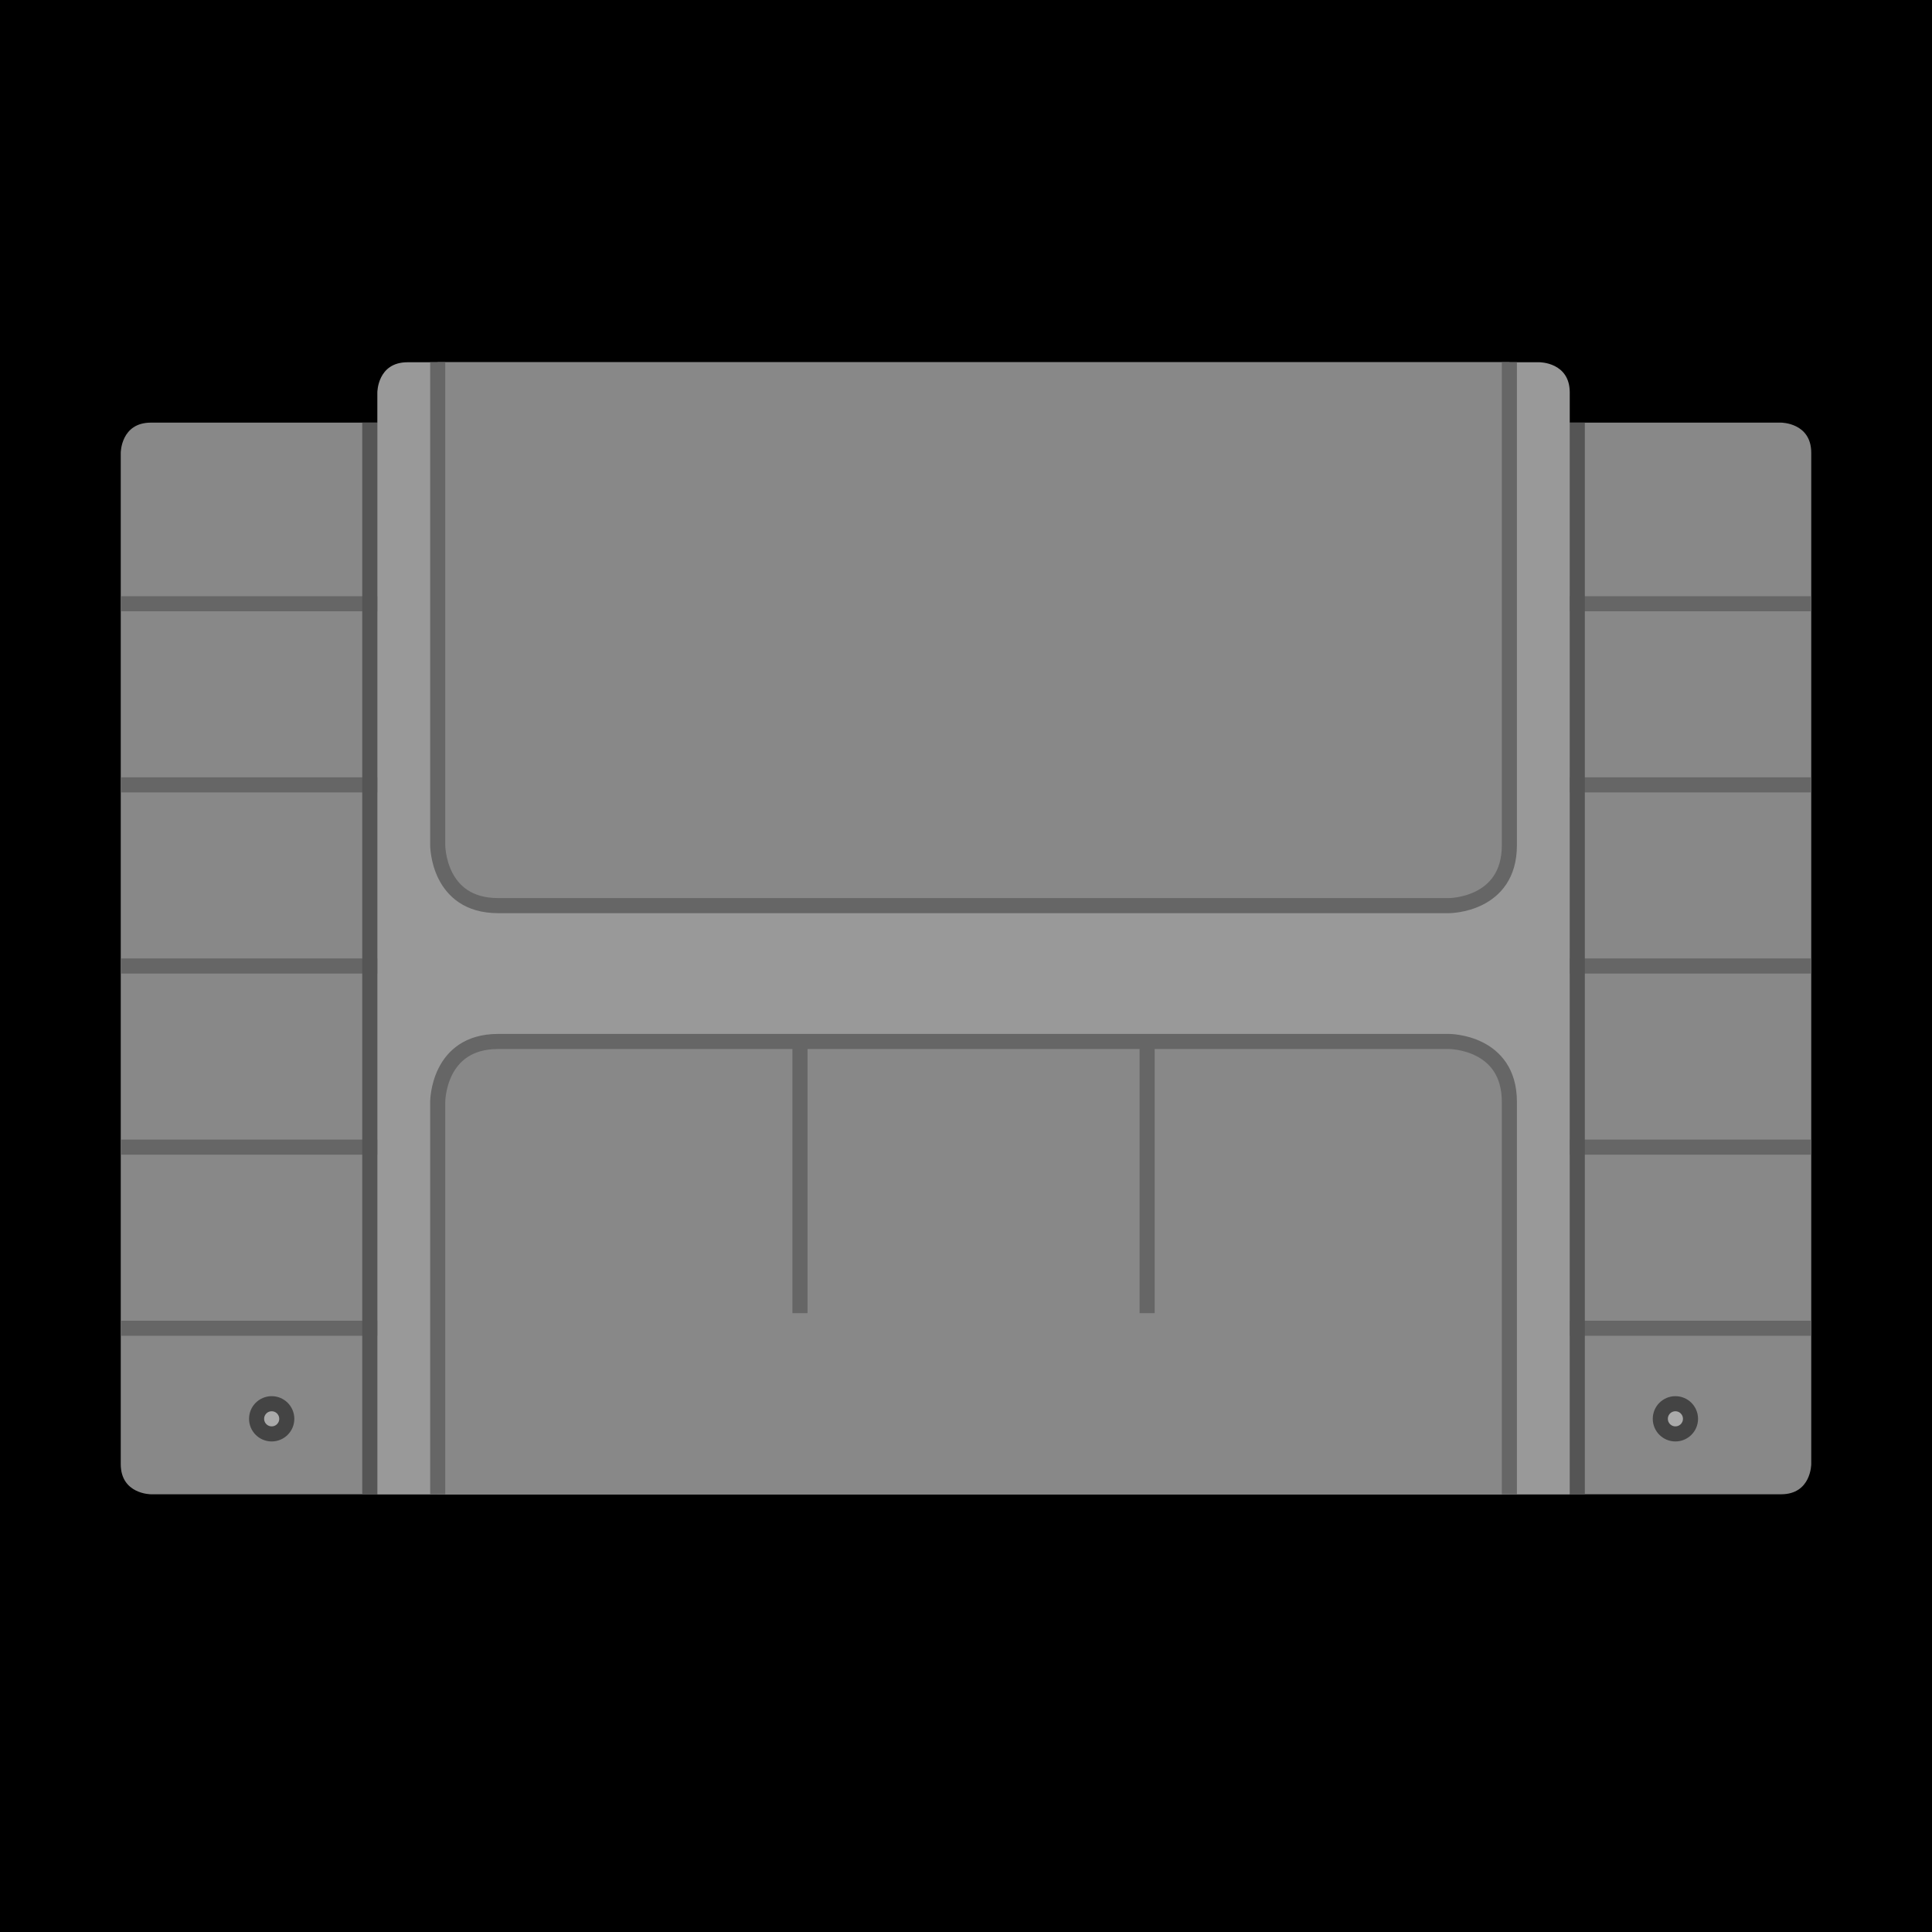
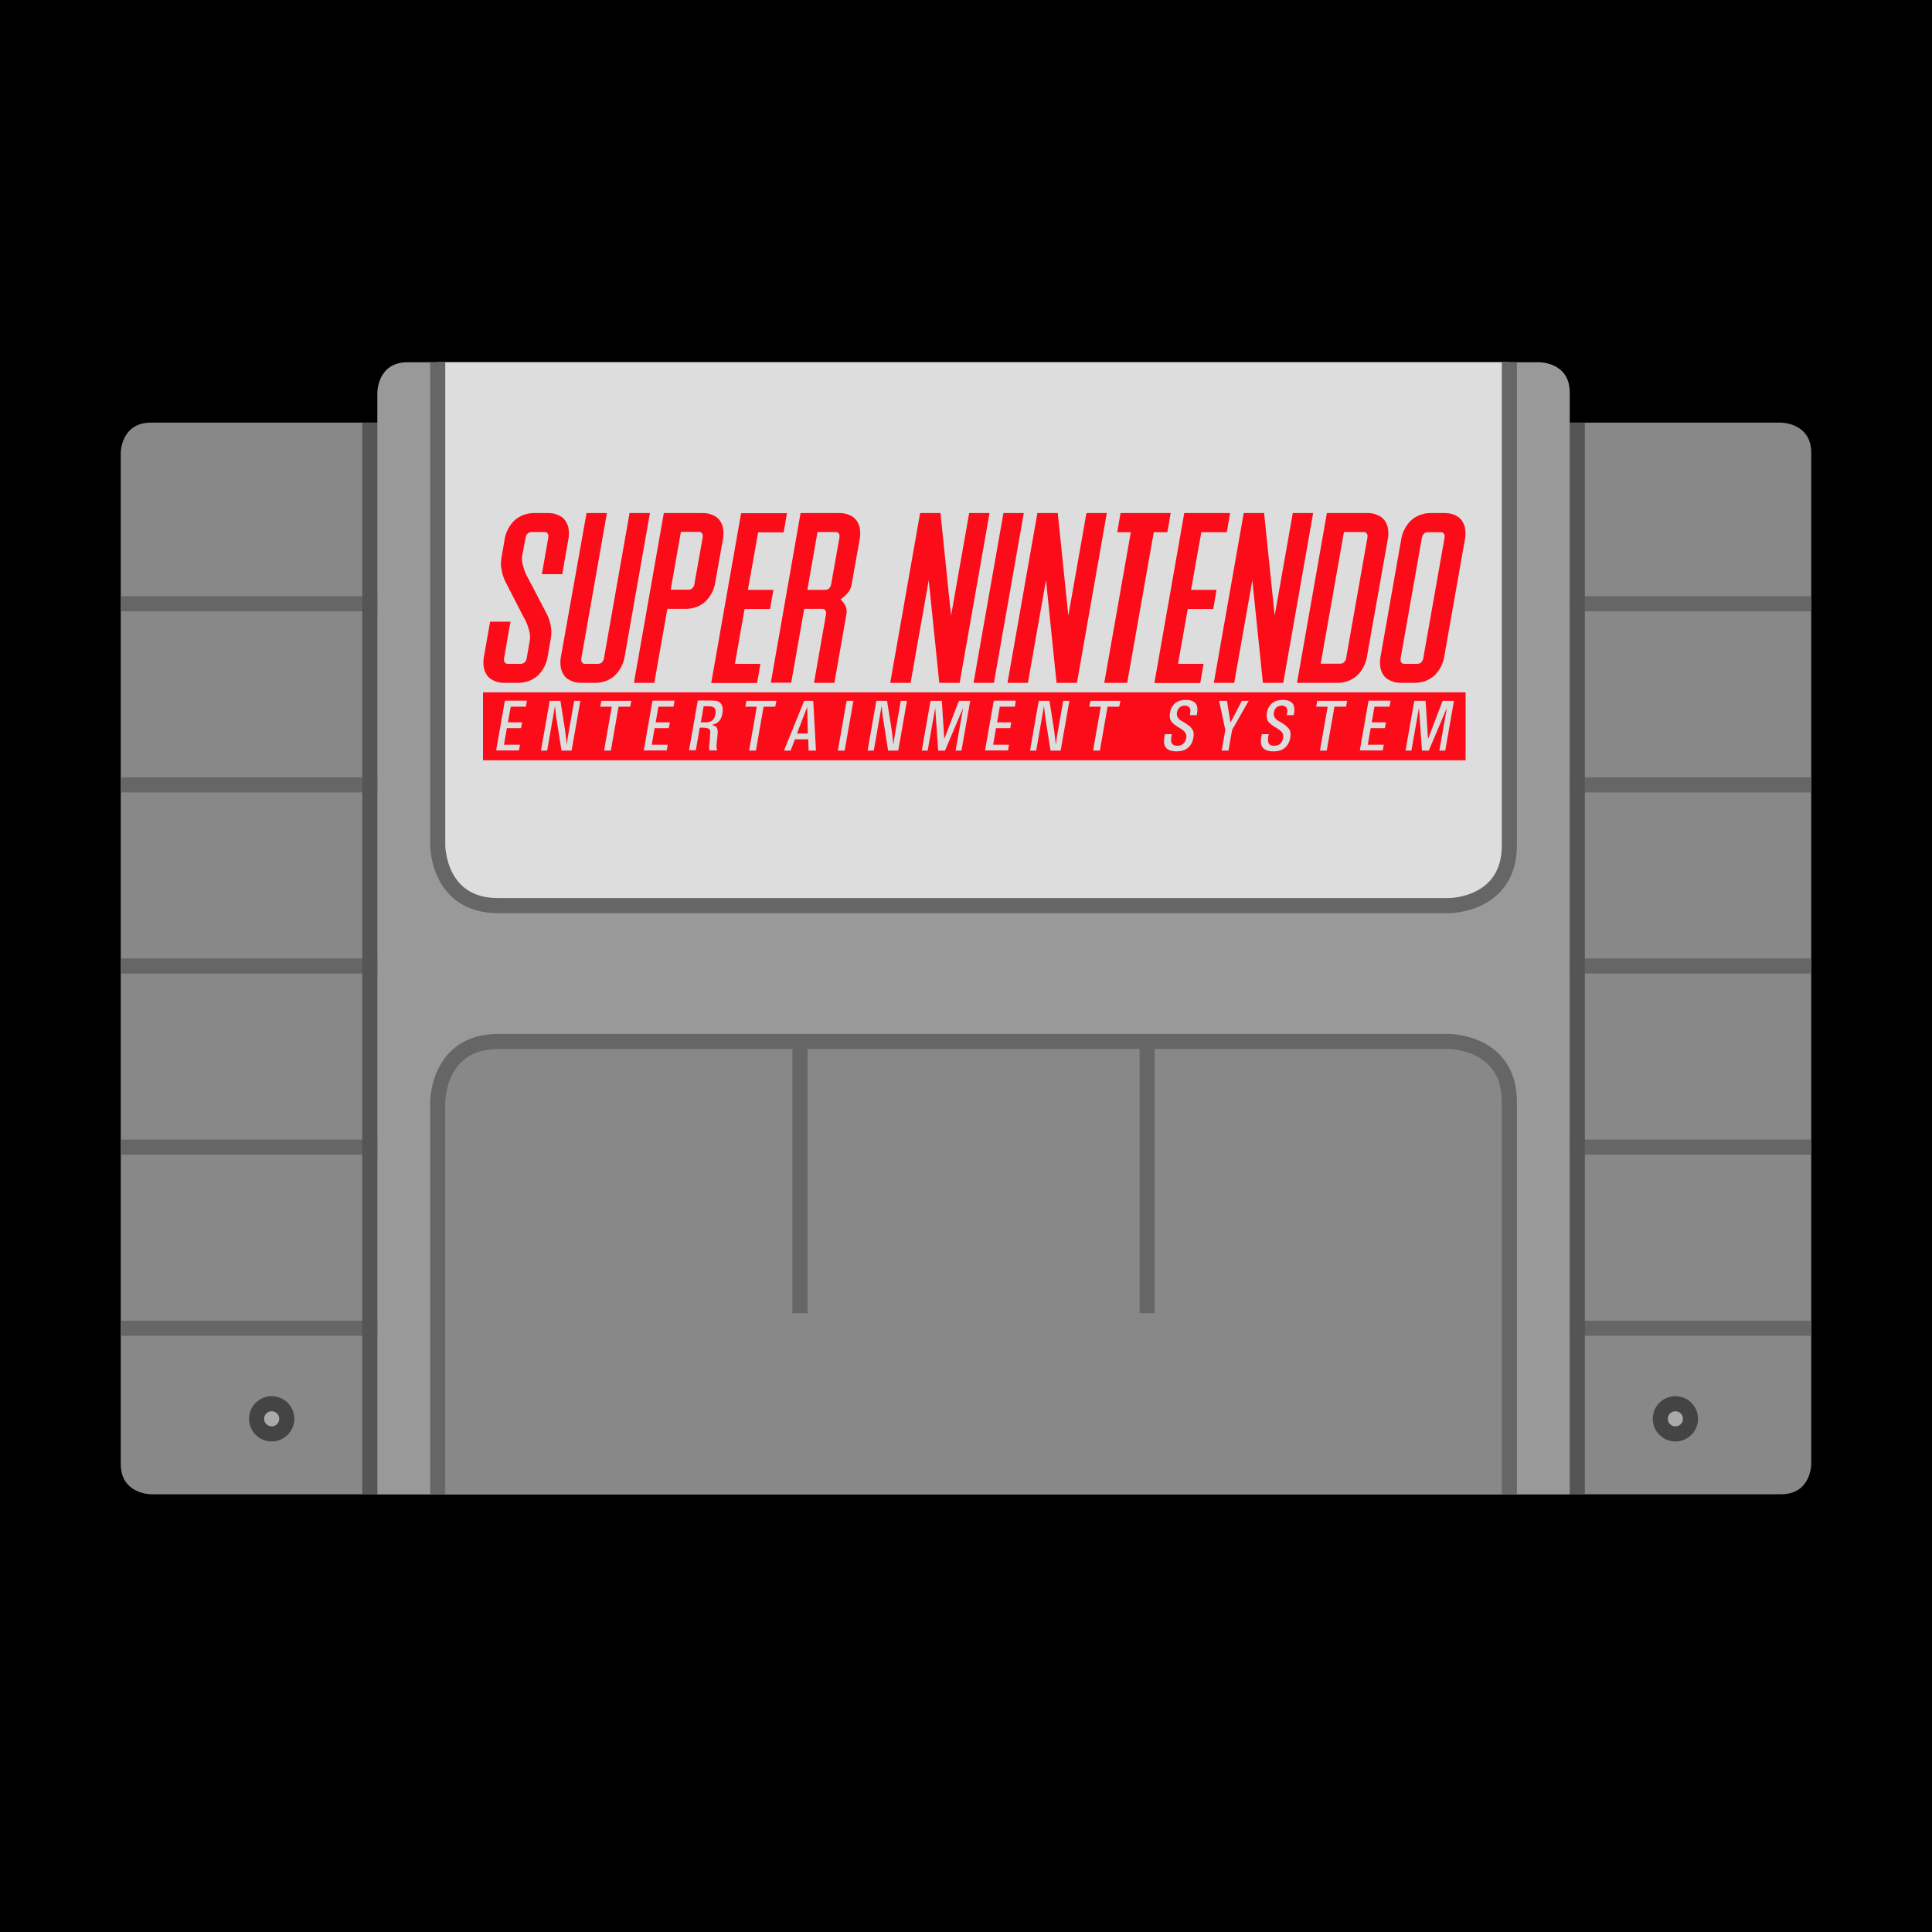
<svg xmlns="http://www.w3.org/2000/svg" width="128" height="128" viewBox="0 0 256 256">
  <rect x="0" y="0" width="100%" height="100%" fill="#000" />
  <path fill="#888" d="M16,60s0,-4 4,-4 h216s4,0 4,4 v134s0,4 -4,4 h-216s-4,0 -4,-4z" />
  <path stroke="#666" stroke-width="2" d="M16,56 m0,24 h224 m-224,24h224 m-224,24h224 m-224,24h224 m-224,24h224" />
  <circle cx="36" cy="188" r="2" fill="#aaa" stroke="#444" stroke-width="2" />
  <circle cx="222" cy="188" r="2" fill="#aaa" stroke="#444" stroke-width="2" />
  <path fill="#999" d="M50,52s0,-4 4,-4h150s4,0 4,4v146h-158z" />
  <path stroke="#555" stroke-width="2" d="M49,56v142 m160,0 v-142" />
-   <path fill="#888" stroke="#666" stroke-width="2" d="M58,48v64s0,8 8,8 h126s8,0 8,-8 v-64" />
+   <path fill="#ddd" stroke="#666" stroke-width="2" d="M58,48v64s0,8 8,8 h126s8,0 8,-8 v-64" />
  <path fill="#888" stroke="#666" stroke-width="2" d="M58,198v-52s0,-8, 8,-8 h126s8,0 8,8 v52" />
  <path stroke="#666" stroke-width="2" d="M106,138v36 m46,0v-36" />
+   <path fill="#fc0c18" transform="scale(0.2, 0.2) translate(320, 340)" d="   M26,28c-0.3,1.8,-0.2,3.7,0.2,5.7c0.5,2,1.1,3.8,1.7,5.4a51,51,0,0,0,2.9,5.7l11.8,22.6a30,30,0,0,1,2.6,9.5c0.2,1.9,0.1,4,-0.3,6.3l-2.3,13.2a23.2,23.2,0,0,1,-6,10.9a16,16,0,0,1,-3.5,2.6a20.2,20.2,0,0,1,-10.2,2.5h-8.4c-2.1,0,-3.9,-0.2,-5.4,-0.7c-1.5,-0.5,-2.8,-1.1,-3.9,-1.8a9.2,9.2,0,0,1,-2.6,-2.6c-0.7,-1,-1.1,-1.9,-1.5,-2.9c-0.8,-2.3,-1,-5,-0.7,-8l4.3,-24.5h13.5l-4.3,24.5c-0.1,0.6,0,1.2,0.1,1.7c0.2,0.4,0.4,0.8,0.8,1.2c0.4,0.4,1,0.5,1.8,0.5h8.4a4,4,0,0,0,2,-0.5c0.5,-0.4,0.9,-0.7,1.2,-1.2a5,5,0,0,0,0.7,-1.7l2.1,-12.1c0.3,-1.8,0.2,-3.7,-0.2,-5.7c-0.5,-2,-1.1,-3.8,-1.7,-5.4a51,51,0,0,0,-2.9,-5.7l-11.6,-22.6a30,30,0,0,1,-2.6,-9.5c-0.2,-1.9,-0.1,-4,0.3,-6.3l2.3,-13.2a23.2,23.2,0,0,1,6,-10.9a18.4,18.4,0,0,1,8,-4.4c1.7,-0.5,3.6,-0.7,5.7,-0.7h8.4c2.1,0,3.9,0.2,5.4,0.7c1.5,0.5,2.8,1.1,3.9,1.8c1.1,0.8,1.9,1.6,2.6,2.6a20,20,0,0,1,1.5,2.9c0.8,2.3,1,5,0.7,8l-4.3,24.5h-13.5l4.3,-24.5c0.1,-0.6,0,-1.2,-0.1,-1.7c-0.2,-0.4,-0.4,-0.8,-0.8,-1.2c-0.4,-0.4,-1,-0.5,-1.8,-0.5h-8.4a4,4,0,0,0,-2,0.5c-0.5,0.4,-0.9,0.7,-1.2,1.2a5,5,0,0,0,-0.7,1.7l-2.3,12.1z M68.6,-0.1h13.5l-17,96.5c-0.1,0.6,0,1.2,0.1,1.7c0.2,0.4,0.4,0.8,0.8,1.2c0.4,0.4,1,0.5,1.8,0.5h8.4a4,4,0,0,0,2,-0.5c0.5,-0.4,0.9,-0.7,1.2,-1.2a5,5,0,0,0,0.7,-1.7l17,-96.5h13.5l-17,96.5a23.2,23.2,0,0,1,-6,10.9a16,16,0,0,1,-3.5,2.6a20.2,20.2,0,0,1,-10.2,2.5h-8.4c-2.1,0,-3.9,-0.2,-5.4,-0.7c-1.5,-0.5,-2.8,-1.1,-3.9,-1.8a9.2,9.2,0,0,1,-2.6,-2.6c-0.7,-1,-1.1,-1.9,-1.5,-2.9c-0.8,-2.3,-1,-5,-0.7,-8l17.2,-96.5z M119.8,-0.1h25.3c2.1,0,3.9,0.2,5.4,0.7c1.5,0.5,2.8,1.1,3.9,1.8c1.1,0.8,1.9,1.6,2.6,2.6a20,20,0,0,1,1.5,2.9c0.8,2.3,1,5,0.7,8l-5.6,31.5a23.2,23.2,0,0,1,-6,10.9a16,16,0,0,1,-3.5,2.6a20.2,20.2,0,0,1,-10.2,2.5h-11.8l2.2,-12.7h11.8a4,4,0,0,0,2,-0.5c0.5,-0.4,0.9,-0.7,1.2,-1.2a5,5,0,0,0,0.7,-1.7l5.6,-31.5c0.1,-0.6,0,-1.2,-0.1,-1.7c-0.2,-0.4,-0.4,-0.8,-0.8,-1.2c-0.4,-0.4,-1,-0.5,-1.8,-0.5h-11.8l-17.6,100h-13.5l19.8,-112.5z M175.5,50.8h16.9l-2.2,12.7h-16.9l-6.4,36.3h16.9l-2.2,12.7h-30.4l19.8,-112.5h30.4l-2.2,12.7h-16.9l-6.8,38.1z  M210.4,-0.1h25.3c2.1,0,3.9,0.2,5.4,0.7c1.5,0.5,2.8,1.1,3.9,1.8c1.1,0.8,1.9,1.6,2.6,2.6a20,20,0,0,1,1.5,2.9c0.8,2.3,1,5,0.7,8l-5.6,31.5c-0.4,2.1,-1.2,3.9,-2.6,5.5c-1.4,1.6,-3,3,-4.8,4.2c1.4,1.2,2.5,2.6,3.3,4.2a9,9,0,0,1,0.7,5.5l-8,45.6h-13.5l8,-45.6c0.1,-0.6,0,-1.2,-0.1,-1.7c-0.2,-0.4,-0.4,-0.8,-0.8,-1.2c-0.4,-0.4,-1,-0.5,-1.8,-0.5h-11.8l-8.6,48.9h-13.5l19.7,-112.4z M214.9,50.8h11.8a4,4,0,0,0,2,-0.5c0.5,-0.4,0.9,-0.7,1.2,-1.2a5,5,0,0,0,0.7,-1.7l5.6,-31.5c0.1,-0.6,0,-1.2,-0.1,-1.7c-0.2,-0.4,-0.4,-0.8,-0.8,-1.2c-0.4,-0.4,-1,-0.5,-1.8,-0.5h-11.9l-6.7,38.3z  M269.8,112.4l19.8,-112.5h13.5 l7,68 12,-68 h13.5l-19.8,112.5 h-13.5l-7,-68 -12,68z M344.8,-0.1h13.5l-19.8,112.5h-13.5l19.8,-112.5z M347.5,112.4l19.8,-112.5h13.5 l7,68 12,-68 h13.5l-19.8,112.5 h-13.5l-7,-68 -12,68z M422.4,-0.1h33.2l-2.2,12.7h-9l-17.6,99.8h-15.2l17.6,-99.8h-9l2.2,-12.7z M469.1,50.8h16.9l-2.2,12.7h-16.9l-6.4,36.3h16.9l-2.2,12.7h-30.4l19.8,-112.6h30.4l-2.2,12.7h-16.9l-6.8,38.2z  M484.2,112.4l19.8,-112.5h13.5 l7,68 12,-68 h13.5l-19.8,112.5 h-13.5l-7,-68 -12,68z  M559.1,-0.1h26.5c2.1,0,3.9,0.2,5.4,0.7c1.5,0.5,2.8,1.1,3.9,1.8c1.1,0.8,1.9,1.6,2.6,2.6a20,20,0,0,1,1.5,2.9c0.8,2.3,1,5,0.7,8l-14.3,80.5a23.2,23.2,0,0,1,-6,10.9a16,16,0,0,1,-3.5,2.6a20.2,20.2,0,0,1,-10.2,2.5h-26.4l19.8,-112.5z M555,99.7h12.9a4,4,0,0,0,2,-0.5c0.5,-0.4,0.9,-0.7,1.2,-1.2a5,5,0,0,0,0.7,-1.7l14.2,-80.4c0.1,-0.6,0,-1.2,-0.1,-1.7c-0.2,-0.4,-0.4,-0.8,-0.8,-1.2c-0.4,-0.4,-1,-0.5,-1.8,-0.5h-12.9l-15.4,87.2z  M608.6,15.9a23.2,23.2,0,0,1,6,-10.9a18.4,18.4,0,0,1,8,-4.4c1.7,-0.5,3.6,-0.7,5.7,-0.7h8.4c2.1,0,3.9,0.2,5.4,0.7c1.5,0.5,2.8,1.1,3.9,1.8c1.1,0.8,1.9,1.6,2.6,2.6a20,20,0,0,1,1.5,2.9c0.8,2.3,1,5,0.7,8l-14.2,80.5a23.2,23.2,0,0,1,-6,10.9a16,16,0,0,1,-3.5,2.6a20.2,20.2,0,0,1,-10.2,2.5h-8.4c-2.1,0,-3.9,-0.2,-5.4,-0.7c-1.5,-0.5,-2.8,-1.1,-3.9,-1.8a9.2,9.2,0,0,1,-2.6,-2.6c-0.7,-1,-1.1,-1.9,-1.5,-2.9c-0.8,-2.3,-1,-5,-0.7,-8l14.2,-80.5z M607.9,96.4c-0.1,0.6,0,1.2,0.1,1.7c0.2,0.4,0.4,0.8,0.8,1.2c0.4,0.4,1,0.5,1.8,0.5h8.4a4,4,0,0,0,2,-0.5c0.5,-0.4,0.9,-0.7,1.2,-1.2a5,5,0,0,0,0.7,-1.7l14.2,-80.4c0.1,-0.6,0,-1.2,-0.1,-1.7c-0.2,-0.4,-0.4,-0.8,-0.8,-1.2c-0.4,-0.4,-1,-0.5,-1.8,-0.5h-8.4a4,4,0,0,0,-2,0.5c-0.5,0.4,-0.9,0.7,-1.2,1.2a5,5,0,0,0,-0.7,1.7l-14.2,80.4z    M208,146h7.2l-0.4,-17.6l-6.8,17.6zm-56.5,-17.9l-2.4,-0.2h-2.9l-1.9,10.7h2.9c2,0,3.5,-0.4,4.5,-1.1c1.2,-0.9,2,-2.4,2.3,-4.4c0.3,-1.9,0.1,-3.2,-0.6,-4c-0.5,-0.5,-1.1,-0.8,-1.9,-1zm-151.5,-9.4v45h651v-45h-651zm28.4,9.5h-10l-1.9,10.4h9.4l-0.7,3.8h-9.4l-1.9,11h10.6l-0.7,3.8h-15.1l5.8,-33h14.6l-0.7,4zm30.3,29.1h-6.7l-3.6,-22.9l-0.4,-3.7l-0.3,-2.9l-0.2,1.1l-0.2,0.9l-0.2,1.4l-0.4,2.1l-4.2,24h-4.1l5.8,-33h7.1l3.1,19.6l1.2,9.7l0.3,-3.1l0.5,-3.4l4,-22.8h4.1l-5.8,33zm38.8,-29.1h-7.7l-5.1,29.1h-4.5l5.1,-29.1h-7.6l0.7,-3.9h19.9l-0.8,3.9zm28.7,0h-10l-1.8,10.4h9.4l-0.7,3.8h-9.4l-1.9,11h10.6l-0.7,3.8h-15.2l5.8,-33h14.6l-0.7,4zm32.4,4.6c-0.5,2.7,-1.5,4.7,-3.2,5.9c-0.9,0.7,-2.2,1.2,-3.8,1.6c1,0.3,1.8,0.5,2.3,0.8c1.1,0.6,1.6,1.9,1.6,3.8c0,1.3,-0.2,3.5,-0.6,6.5c-0.2,2,-0.3,3.5,-0.1,4.4l0.3,1.4h-5.1a11,11,0,0,1,-0.2,-1.9l0.4,-4.4l0.4,-6.4c-0.1,-0.8,-0.5,-1.4,-1.1,-1.7a5,5,0,0,0,-1.7,-0.6l-2,-0.1h-2.2l-2.6,15h-4.5l5.8,-33h8.3c2.2,0,3.9,0.2,4.9,0.5c2.8,1.2,3.9,3.9,3.1,8.2zm35,-4.6h-7.7l-5.1,29.1h-4.5l5.1,-29.1h-7.6l0.7,-3.9h19.9l-0.8,3.9zm22.1,29.1l-0.2,-7.5h-8.8l-2.9,7.5h-4.4l13.4,-33h6l1.8,33h-4.9zm23.9,0h-4.5l5.8,-33h4.5l-5.8,33zm35.5,0h-6.7l-3.6,-22.9l-0.4,-3.7l-0.3,-2.9l-0.2,1.1l-0.2,0.9l-0.2,1.4l-0.4,2.1l-4.2,24h-4.1l5.8,-33h7.1l3.1,19.6l1.2,9.7l0.3,-3.1l0.5,-3.4l4,-22.8h4.1l-5.8,33zm41.9,0h-3.9l5,-28.3l-12,28.3h-4.5l-2,-28.3l-5,28.3h-3.9l5.8,-33h7.5l1.6,25.3l9.7,-25.3h7.5l-5.8,33zm35.4,-29.1h-10l-1.8,10.4h9.4l-0.7,3.8h-9.4l-1.9,11h10.5l-0.7,3.8h-15.2l5.8,-33h14.6l-0.6,4zm30.3,29.1h-6.7l-3.6,-22.9l-0.4,-3.7l-0.3,-2.9l-0.2,1.1l-0.2,0.9l-0.2,1.4l-0.4,2.1l-4.2,24h-4.1l5.8,-33h7.1l3.1,19.6l1.2,9.7l0.3,-3.1l0.5,-3.4l4,-22.8h4.1l-5.8,33zm38.8,-29.1h-7.7l-5.1,29.1h-4.5l5.1,-29.1h-7.6l0.7,-3.9h19.9l-0.8,3.9zm51.6,4.6l-0.2,1h-4.6l0.2,-0.9c0.2,-1.1,0.2,-1.9,0.2,-2.4c-0.3,-2,-1.5,-3,-3.8,-3c-1.5,0,-2.7,0.5,-3.6,1.4c-0.8,0.8,-1.3,1.8,-1.5,3.1c-0.2,1.2,-0.1,2.1,0.3,2.9c0.5,1.1,1.4,2,2.8,2.8l2.7,1.6c2.4,1.5,4,3,4.7,4.5c0.6,1.3,0.7,3,0.3,5.1c-0.5,3,-1.9,5.3,-4,6.9c-1.9,1.4,-4.2,2,-7.1,2c-3.3,0,-5.7,-0.8,-7,-2.4c-1.3,-1.5,-1.6,-3.9,-1.1,-7.1l0.4,-1.9h4.6l-0.3,1.3a9.7,9.7,0,0,0,0,4.2c0.5,1.5,1.8,2.2,3.9,2.2c1.9,0,3.3,-0.6,4.3,-1.7c0.8,-0.9,1.4,-2,1.6,-3.4c0.3,-1.6,0,-2.9,-0.9,-4c-0.7,-0.8,-1.9,-1.8,-3.8,-2.9a21.8,21.8,0,0,1,-4.4,-3.2c-1.6,-1.6,-2.2,-3.8,-1.6,-6.8a10,10,0,0,1,3.6,-6.4c1.8,-1.4,4.1,-2,6.8,-2c3.1,0,5.3,0.8,6.6,2.4c1.1,1.5,1.4,3.7,0.9,6.7zm23.2,10.8l-2.4,13.7h-4.5l2.4,-13.7l-4.1,-19.3h5.2l2.3,14.5l7.6,-14.5h4.5l-11,19.3zm41,-10.8l-0.2,1h-4.6l0.2,-0.9c0.2,-1.1,0.2,-1.9,0.2,-2.4c-0.3,-2,-1.5,-3,-3.8,-3c-1.5,0,-2.7,0.5,-3.6,1.4c-0.8,0.8,-1.3,1.8,-1.5,3.1c-0.2,1.2,-0.1,2.1,0.3,2.9c0.5,1.1,1.4,2,2.8,2.8l2.7,1.6c2.4,1.5,4,3,4.7,4.5c0.6,1.3,0.7,3,0.3,5.1c-0.5,3,-1.9,5.3,-4,6.9c-1.9,1.4,-4.2,2,-7.1,2c-3.3,0,-5.7,-0.8,-7,-2.4c-1.3,-1.5,-1.6,-3.9,-1.1,-7.1l0.4,-1.9h4.6l-0.3,1.3a9.7,9.7,0,0,0,0,4.2c0.5,1.5,1.8,2.2,3.9,2.2c1.9,0,3.3,-0.6,4.3,-1.7c0.8,-0.9,1.4,-2,1.6,-3.4c0.3,-1.6,0,-2.9,-0.9,-4c-0.7,-0.8,-1.9,-1.8,-3.8,-2.9a21.8,21.8,0,0,1,-4.4,-3.2c-1.6,-1.6,-2.2,-3.8,-1.6,-6.8a10,10,0,0,1,3.6,-6.4c1.8,-1.4,4.1,-2,6.8,-2c3.1,0,5.3,0.8,6.6,2.4c1.1,1.5,1.5,3.7,0.9,6.7zm34.5,-4.6h-7.7l-5.1,29.1h-4.5l5.1,-29.1h-7.6l0.7,-3.9h19.8l-0.7,3.9zm28.8,0h-10l-1.8,10.4h9.4l-0.7,3.8h-9.4l-1.9,11h10.6l-0.7,3.8h-15.2l5.8,-33h14.6l-0.7,4zm36.9,29.1h-3.9l5,-28.3l-12,28.3h-4.5l-2,-28.3l-5,28.3h-3.9l5.8,-33h7.5l1.6,25.3l9.7,-25.3h7.5l-5.8,33z" />
</svg>
